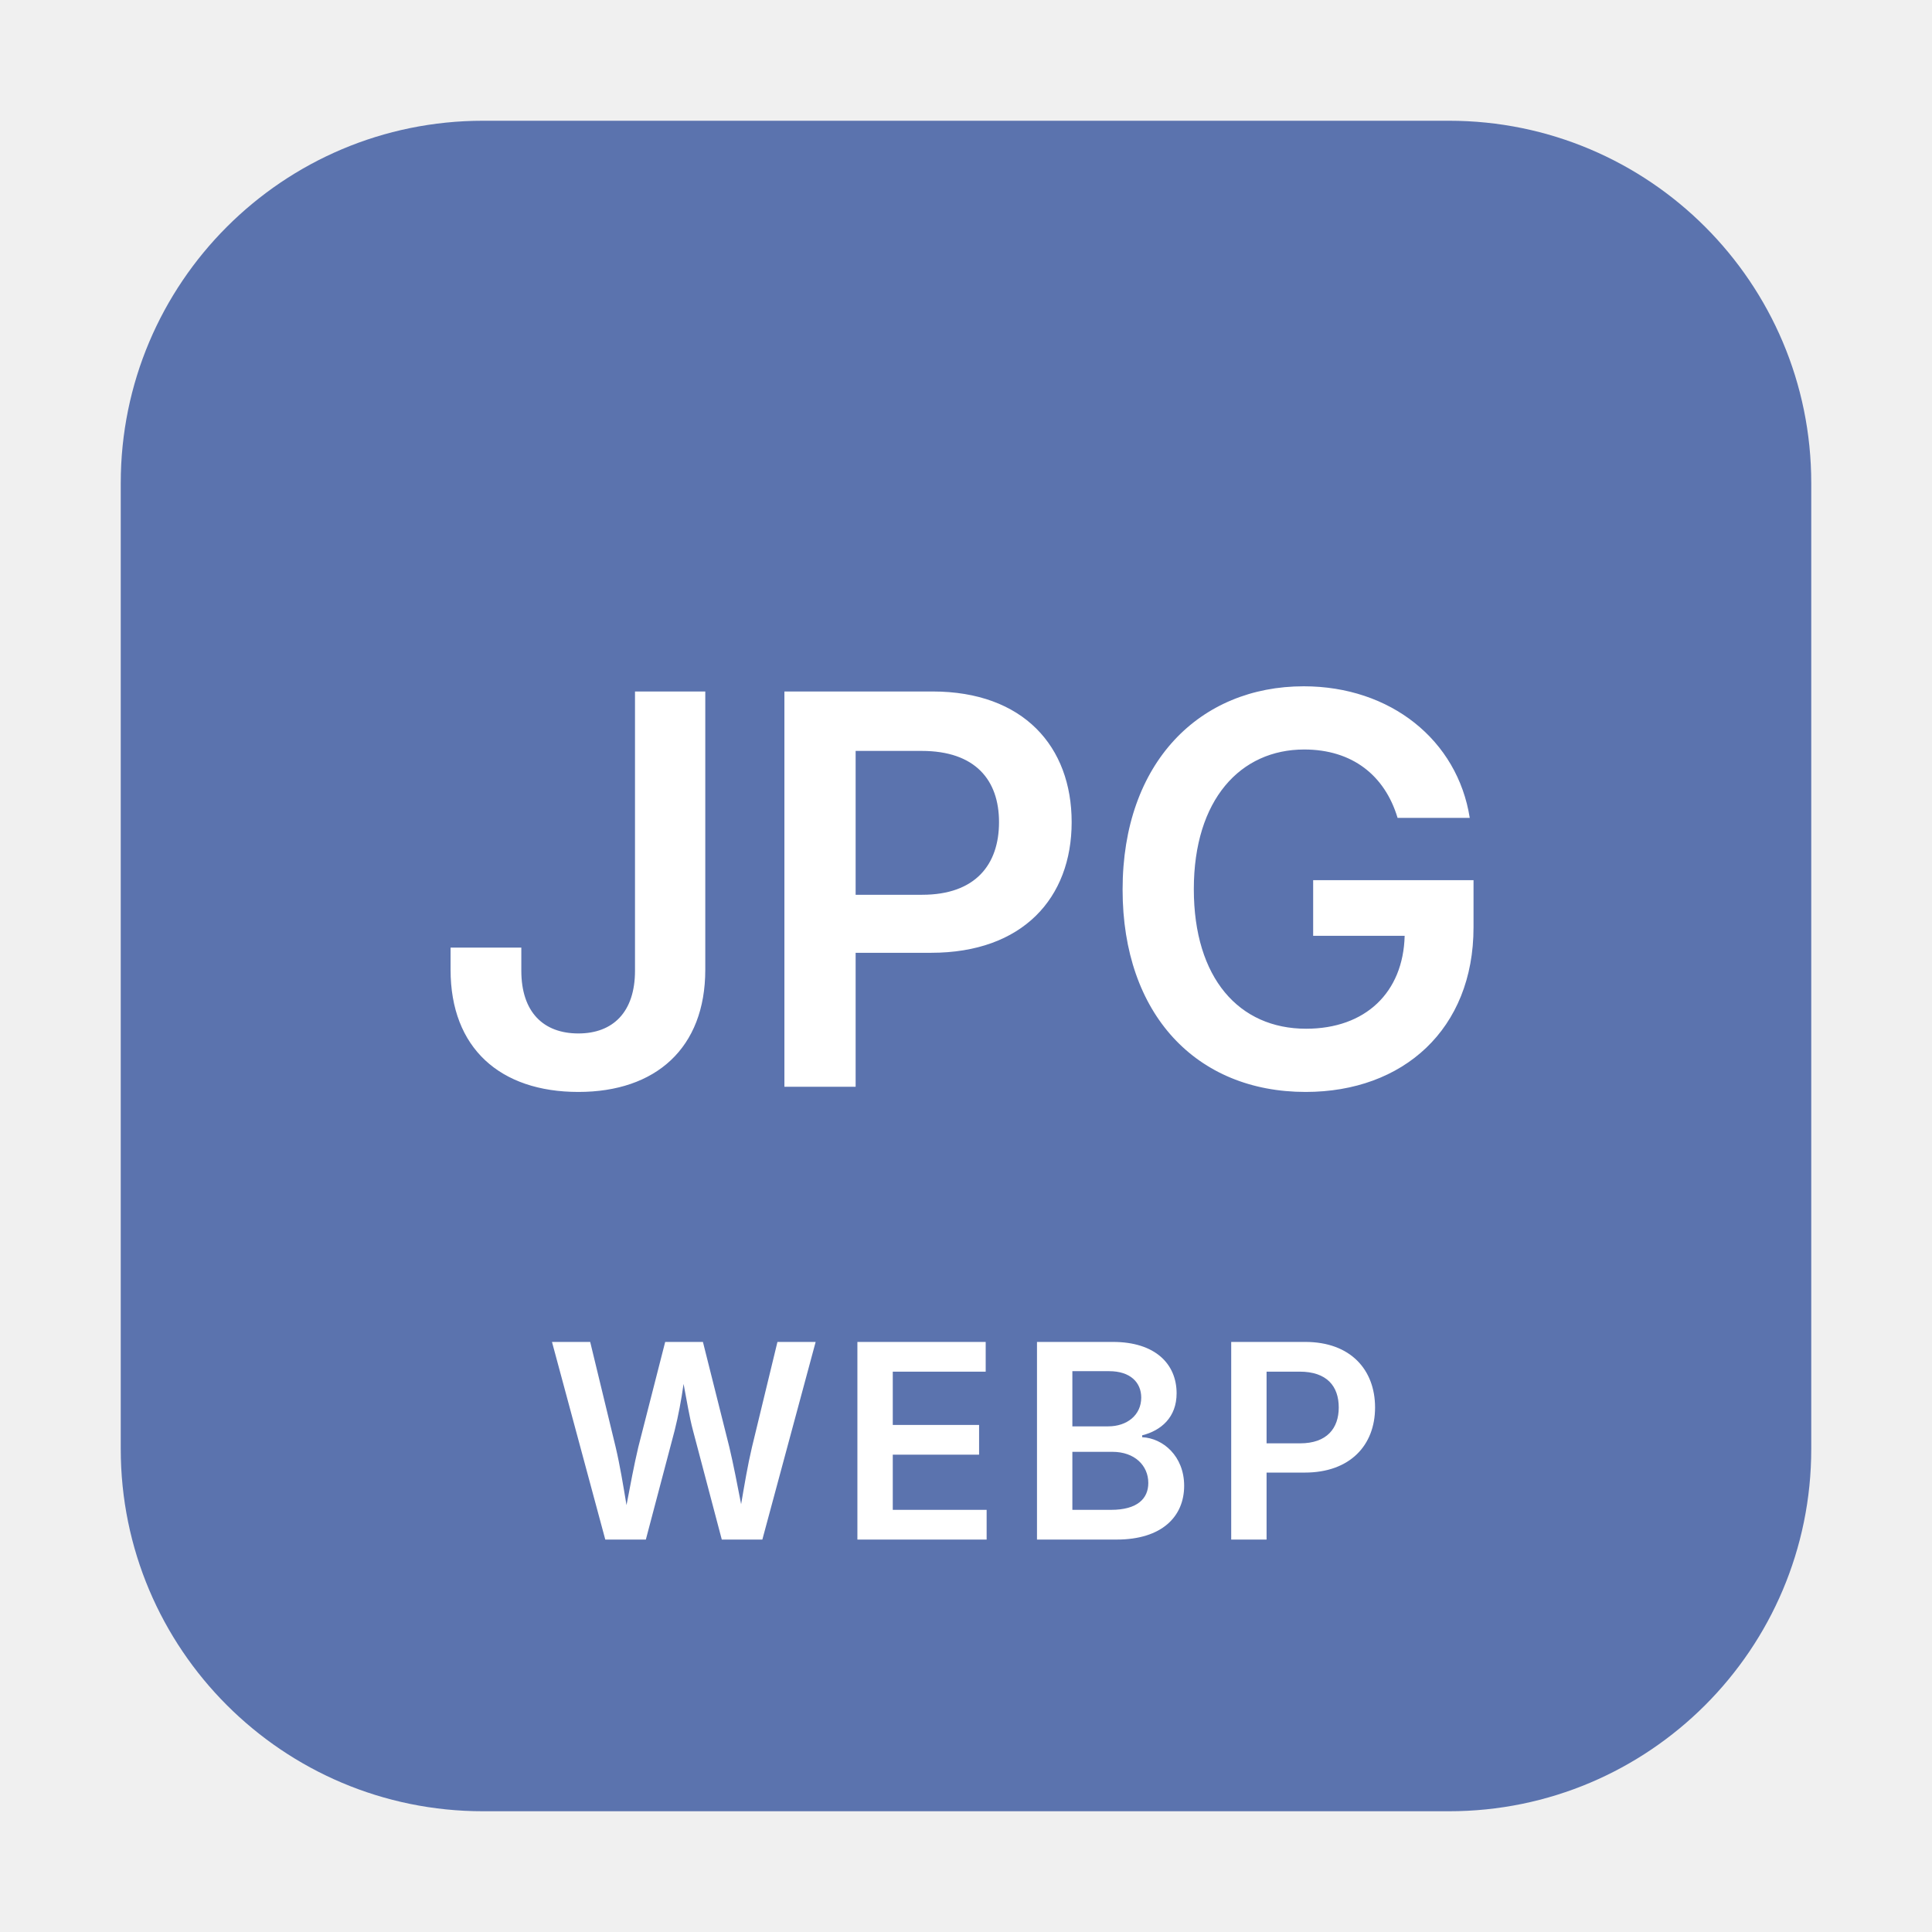
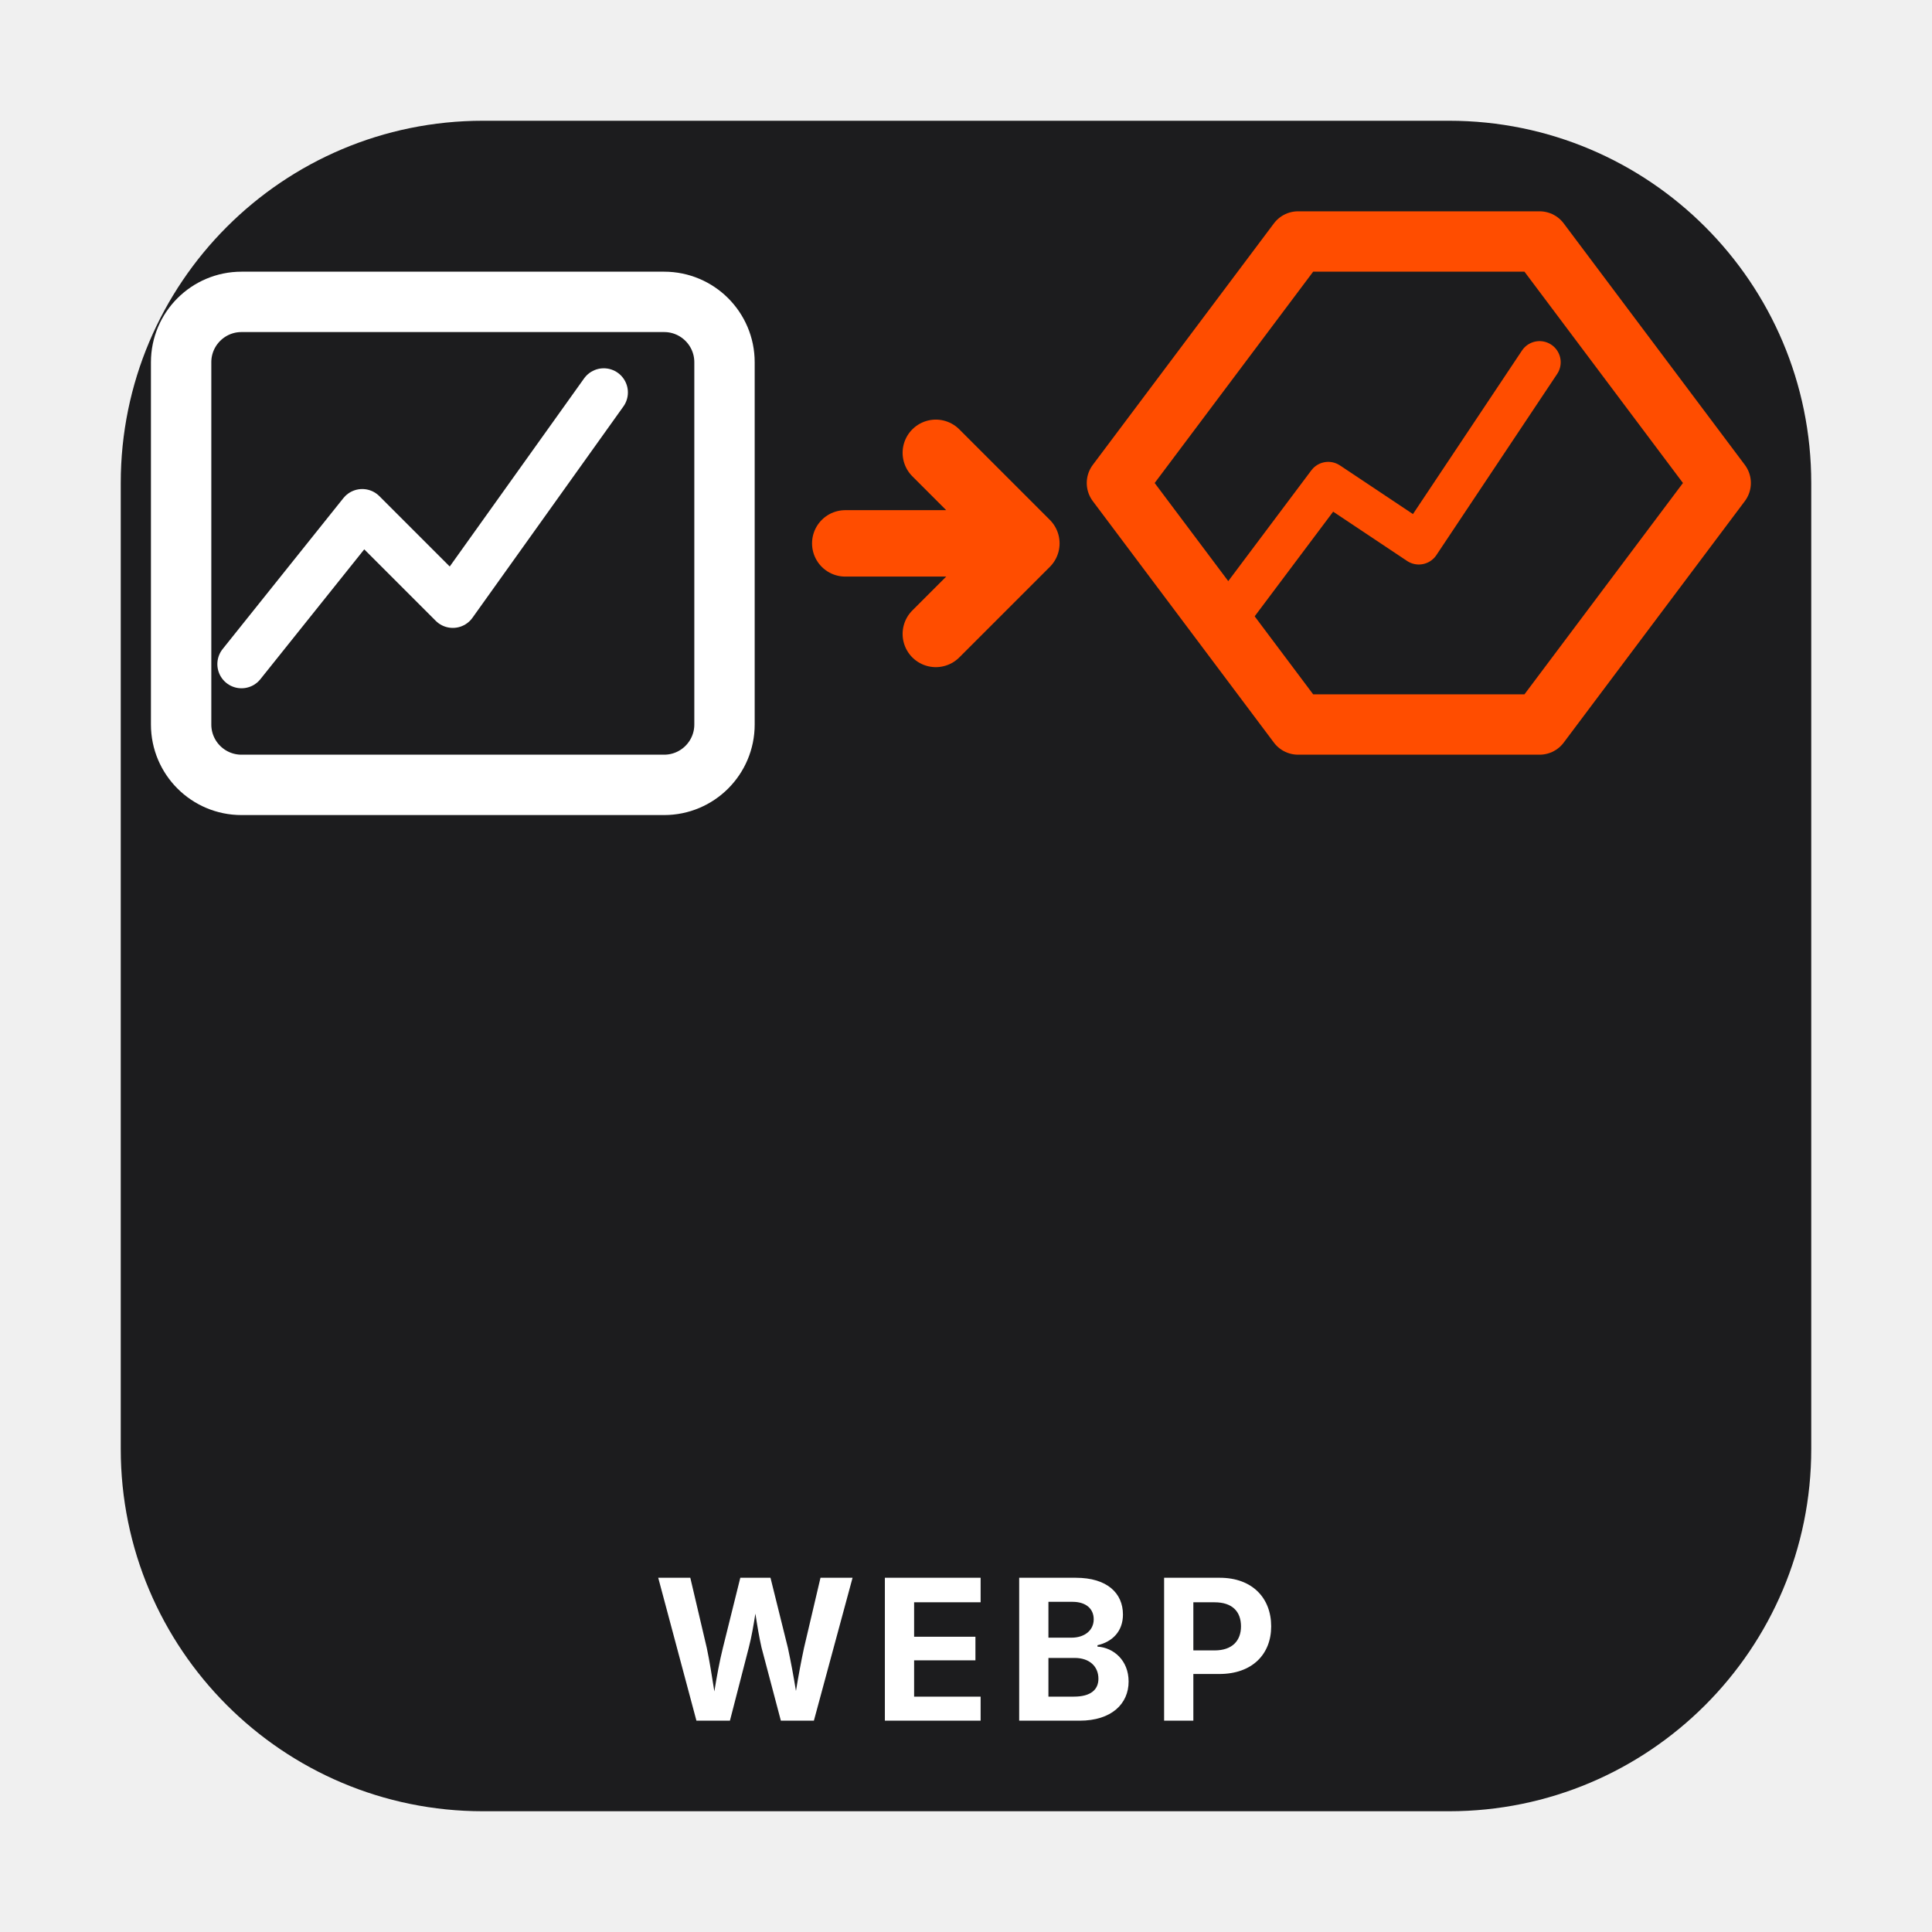
<svg xmlns="http://www.w3.org/2000/svg" viewBox="0 0 64 64" role="img" aria-labelledby="svg-minipictogram-6f7b83-title svg-minipictogram-6f7b83-desc">
-   <rect x="4" y="4" width="56" height="56" rx="12" ry="12" fill="#5B73AE" aria-hidden="true" />
-   <text x="32" y="36" text-anchor="middle" font-family="-apple-system, BlinkMacSystemFont, 'Segoe UI', sans-serif" font-size="18" font-weight="600" fill="#FFFFFF">JPG</text>
-   <text x="32" y="51" text-anchor="middle" font-family="-apple-system, BlinkMacSystemFont, 'Segoe UI', sans-serif" font-size="9" font-weight="600" letter-spacing="0.5" fill="#FFFFFF">WEBP</text>
+   <rect x="4" y="4" width="56" height="56" rx="12" ry="12" fill="#1C1C1E" aria-hidden="true" />
+   <rect x="6" y="10" width="18" height="16" rx="2" fill="none" stroke="#FFFFFF" stroke-width="2" aria-hidden="true" />
+   <path d="M 8 22 L 12 17 L 15 20 L 20 13" fill="none" stroke="#FFFFFF" stroke-width="1.6" stroke-linecap="round" stroke-linejoin="round" aria-hidden="true" />
+   <path d="M 28 18 L 34 18 M 31 15 L 34 18 L 31 21" fill="none" stroke="#FF4D00" stroke-width="2.2" stroke-linecap="round" stroke-linejoin="round" aria-hidden="true" />
+   <path d="M 43 8 L 51 8 L 57 16 L 51 24 L 43 24 L 37 16 Z" fill="none" stroke="#FF4D00" stroke-width="2" stroke-linejoin="round" aria-hidden="true" />
+   <path d="M 41 20 L 44 16 L 47 18 L 51 12" fill="none" stroke="#FF4D00" stroke-width="1.4" stroke-linecap="round" stroke-linejoin="round" aria-hidden="true" />
+   <text x="32" y="57" text-anchor="middle" font-family="-apple-system, BlinkMacSystemFont, 'Segoe UI', sans-serif" font-size="6.5" font-weight="700" letter-spacing="0.5" fill="#FFFFFF">WEBP</text>
</svg>
